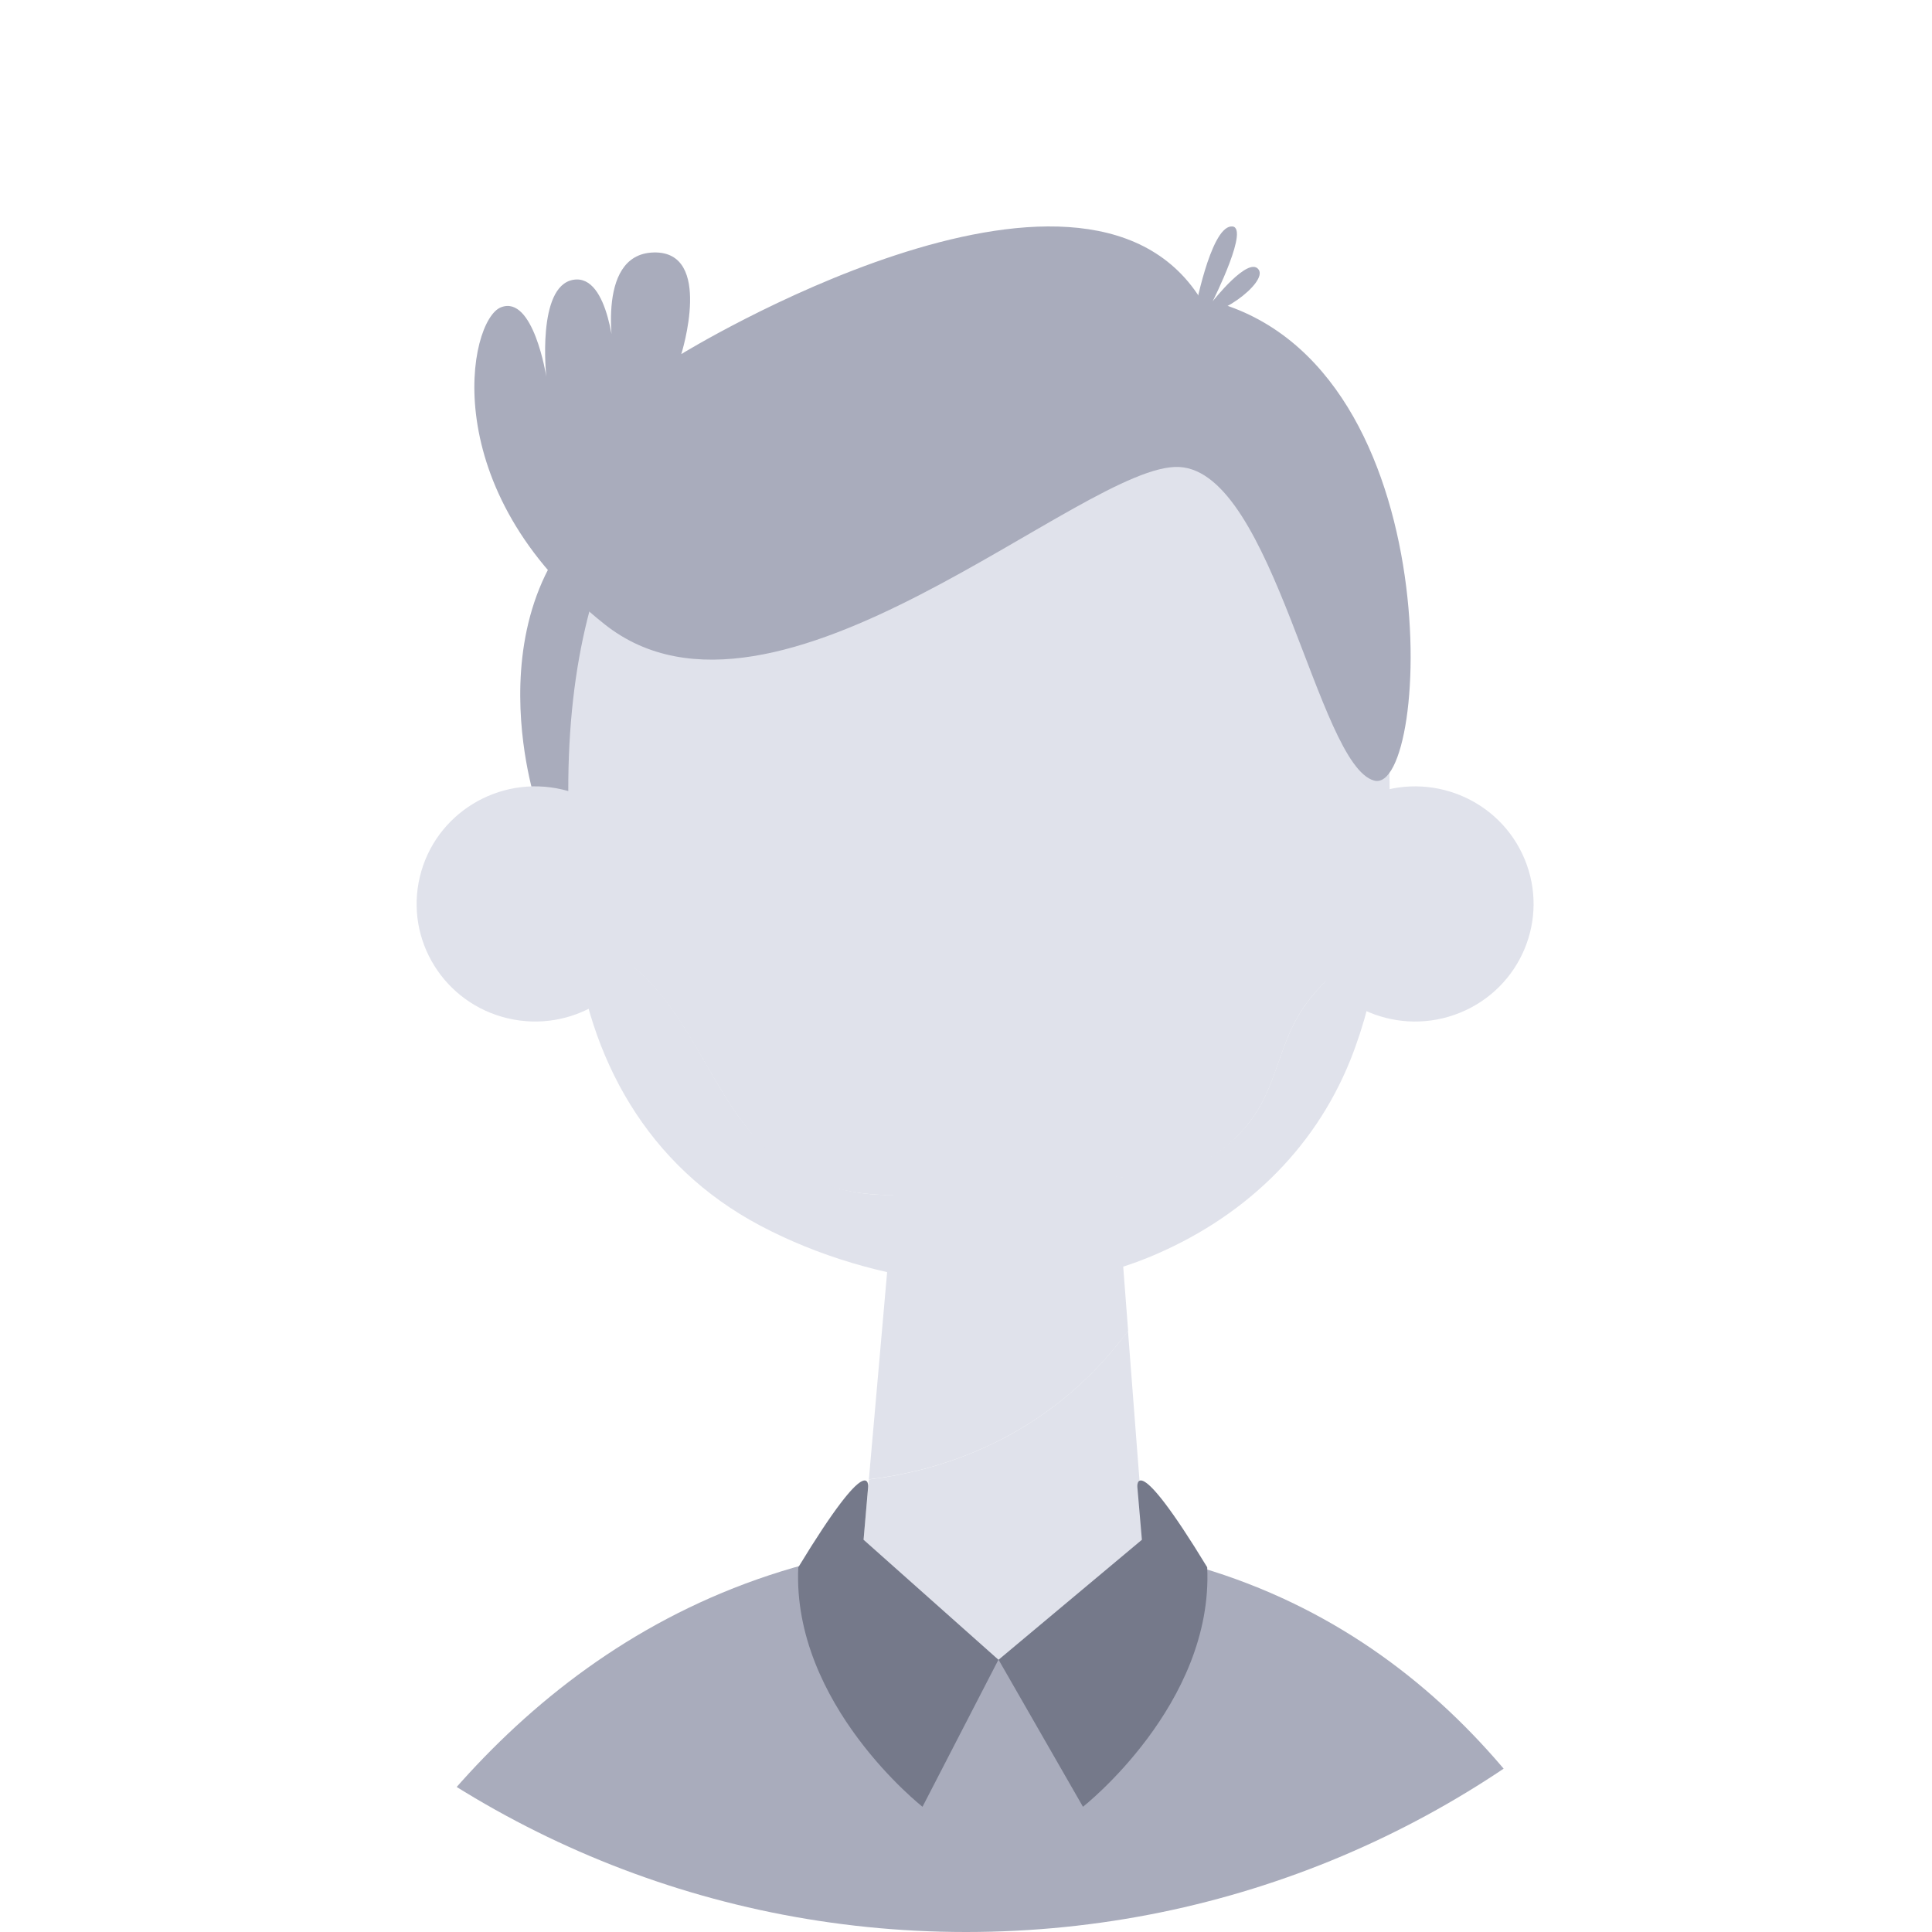
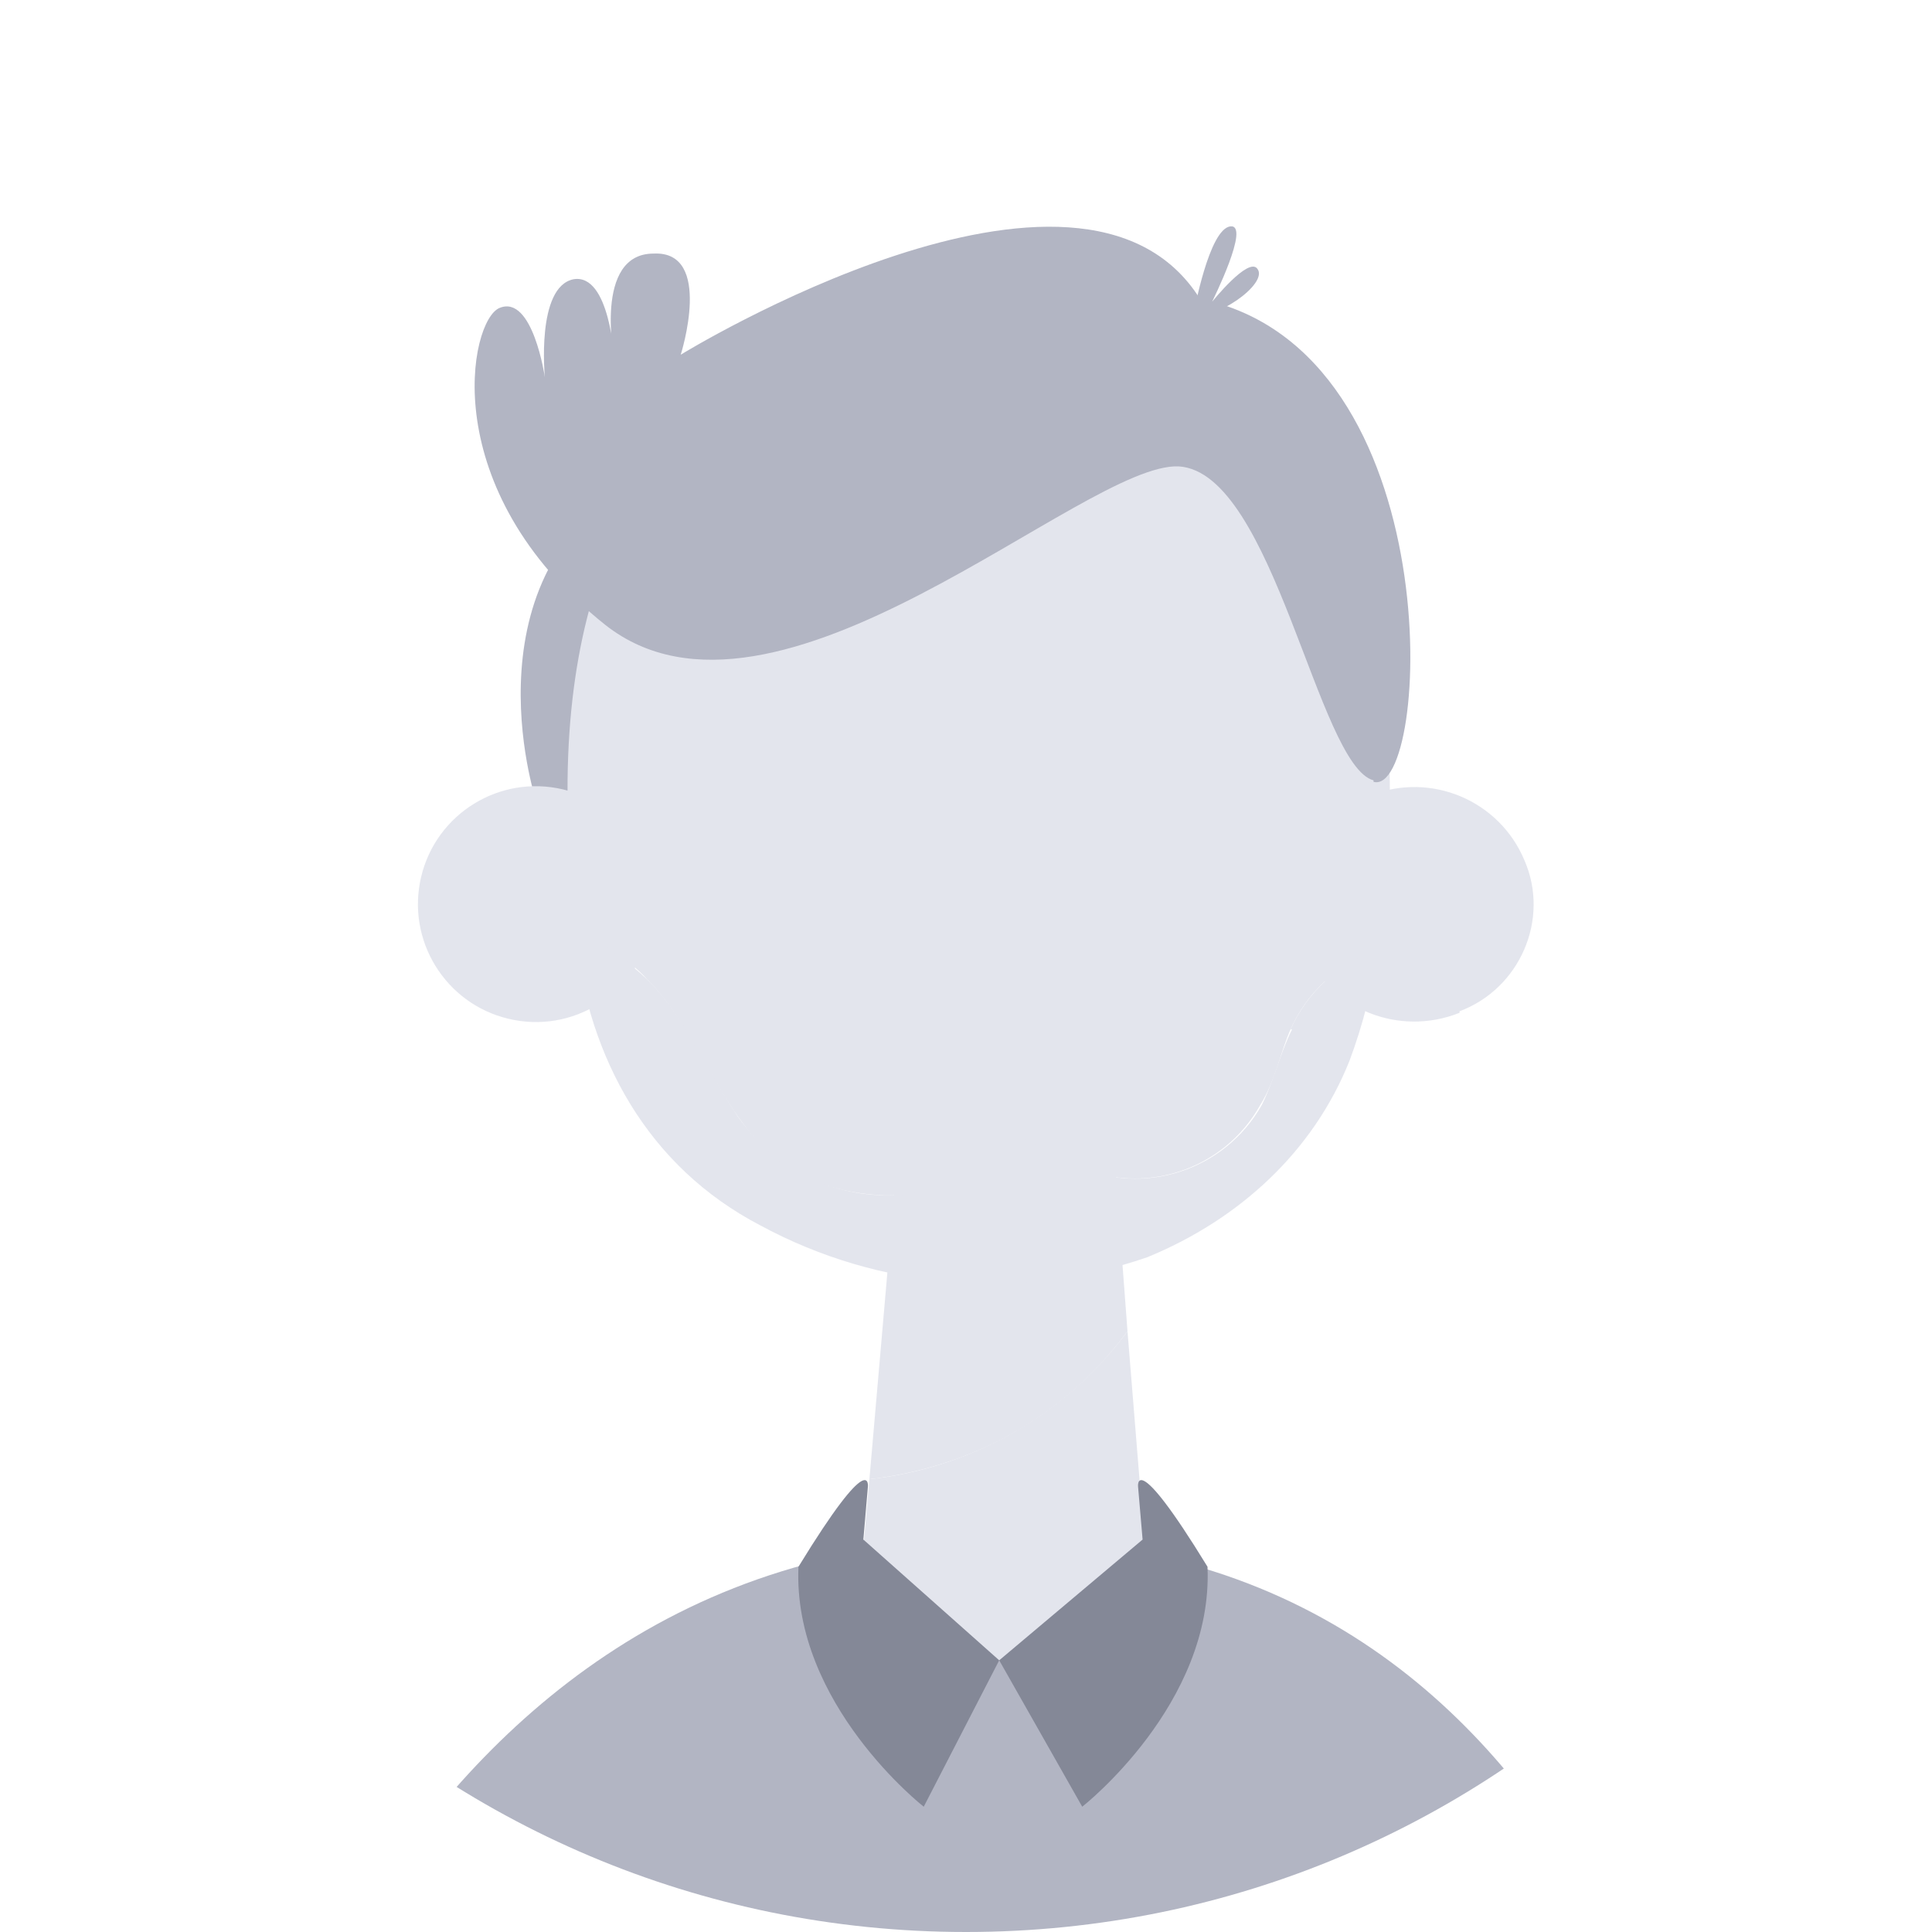
- <svg xmlns="http://www.w3.org/2000/svg" width="128" height="128" viewBox="0 0 128 128" fill="none">
-   <mask id="mask0" mask-type="alpha" maskUnits="userSpaceOnUse" x="0" y="0" width="128" height="128">
+ <svg xmlns="http://www.w3.org/2000/svg" fill="none" viewBox="0 0 128 128">
+   <mask id="a" maskUnits="userSpaceOnUse" x="0" y="0" width="128" height="128">
    <circle cx="64" cy="64" r="64" fill="#E0E2EB" />
  </mask>
-   <g mask="url(#mask0)">
-     <path d="M35.452 53C35.452 53 30.392 37.393 43.201 31.218C56.02 25.053 89.427 30.899 89.427 30.899C89.427 30.899 93.332 52.871 89.196 55.739C85.07 58.608 35.452 53 35.452 53Z" fill="#A9ACBC" />
-     <path d="M43.092 61.683C44.091 57.498 41.481 53.3 37.263 52.309C33.044 51.317 28.814 53.907 27.815 58.093C26.816 62.279 29.425 66.476 33.644 67.467C37.863 68.459 42.093 65.869 43.092 61.683Z" fill="#E0E2EB" />
-     <path d="M96.743 67.09C100.751 65.452 102.662 60.9 101.011 56.922C99.359 52.945 94.771 51.049 90.763 52.688C86.754 54.326 84.844 58.879 86.495 62.856C88.146 66.833 92.734 68.729 96.743 67.09Z" fill="#E0E2EB" />
-     <path d="M74.741 88.17L73.416 70.859L59.794 72.712L57.565 98.01C62.062 97.482 69.38 95.44 74.741 88.17Z" fill="#E0E2EB" />
-     <path d="M85.552 68.18C84.799 69.813 84.397 71.616 83.534 73.19C81.185 77.463 75.654 79.235 71.217 77.154C69.912 76.546 68.728 75.63 67.302 75.371C65.997 75.132 64.592 75.51 63.588 76.377C62.745 77.104 62.173 78.14 61.209 78.688C60.527 79.066 59.714 79.156 58.931 79.166C54.805 79.206 51.332 77.313 48.973 74.026C46.835 71.048 45.489 67.513 42.88 64.873C41.464 63.439 39.738 62.363 37.981 61.357C38.001 61.557 38.021 61.756 38.051 61.965C38.965 70.142 42.9 77.253 50.378 81.207C57.877 85.171 68.085 86.586 76.066 83.319C82.249 80.789 87.027 76.297 89.467 70.222C90.38 67.941 91.002 65.461 91.404 62.881C88.864 63.638 86.686 65.74 85.552 68.18Z" fill="#E0E2EB" />
-     <path d="M91.906 47.035C90.511 19.387 67.814 19.795 67.814 19.795C67.814 19.795 37.539 17.484 37.65 52.474C37.409 56.398 37.569 57.722 37.971 61.378C39.728 62.384 41.454 63.459 42.87 64.894C46.604 68.668 47.929 74.624 52.436 77.463C54.253 78.608 56.431 79.106 58.579 79.166C59.633 79.196 60.748 79.106 61.601 78.489C62.243 78.021 62.655 77.294 63.207 76.716C64.291 75.59 65.978 75.082 67.503 75.421C68.838 75.71 69.963 76.567 71.187 77.154C73.335 78.18 75.885 78.349 78.154 77.622C80.422 76.895 82.39 75.282 83.534 73.2C84.407 71.616 84.799 69.824 85.552 68.19C86.676 65.75 88.864 63.648 91.394 62.922C92.217 57.663 92.157 52.045 91.906 47.035Z" fill="#E0E2EB" />
-     <path d="M14 151C14 151 23.837 102 66.158 102C108.479 102 114 151 114 151H14Z" fill="#A9ACBC" />
-     <path d="M57.566 98.02L56.582 109.155C56.582 109.155 57.064 108.916 66.148 109.972C75.223 111.028 75.875 103.04 75.875 103.04L74.731 88.17C69.381 95.441 62.063 97.482 57.566 98.02Z" fill="#E0E2EB" />
-     <path d="M91.043 51.716C87.278 50.7 84.397 31.258 78.124 30.939C71.85 30.611 51.392 50.311 40.079 41.377C28.776 32.433 31.035 21.218 33.183 20.362C35.341 19.505 36.194 24.953 36.194 24.953C36.194 24.953 35.542 18.968 37.971 18.539C40.4 18.111 40.721 23.778 40.721 23.778C40.721 23.778 39.306 16.836 43.301 16.727C47.297 16.617 45.138 23.459 45.138 23.459C45.138 23.459 71.569 7.205 79.519 19.764C96.202 23.21 94.817 52.721 91.043 51.716Z" fill="#A9ACBC" />
-     <path d="M79.147 20.681C79.147 20.681 80.171 15.153 81.547 15.004C82.922 14.844 80.342 19.964 80.342 19.964C80.342 19.964 82.691 16.966 83.374 17.842C84.076 18.709 80.342 21.438 79.147 20.681Z" fill="#A9ACBC" />
-     <path d="M57.214 102.014L66.148 109.962L61.119 119.703C61.119 119.703 52.466 112.92 52.888 103.837C57.757 95.829 57.516 98.518 57.516 98.518L57.214 102.014Z" fill="#75798A" />
-     <path d="M75.654 102.014L66.158 109.962L71.749 119.703C71.749 119.703 80.402 112.92 79.981 103.837C75.112 95.829 75.353 98.518 75.353 98.518L75.654 102.014Z" fill="#75798A" />
+   <g mask="url(#a)">
+     <path d="M35.5 53s-5.1-15.6 7.7-21.8C56 25.1 89.4 31 89.4 31s4 22-.2 24.8c-4.1 3-53.7-2.7-53.7-2.7z" fill="#A9ACBC" />
+     <path d="M43 61.7c1-4.2-1.5-8.4-5.7-9.4a7.8 7.8 0 10-3.6 15.2c4.2 1 8.4-1.6 9.4-5.8zM96.7 67c4-1.5 6-6.1 4.3-10a7.9 7.9 0 00-10.2-4.3c-4 1.6-6 6.2-4.3 10.2 1.6 4 6.2 5.8 10.2 4.2zM74.7 88.2l-1.3-17.3-13.6 1.8L57.6 98c4.5-.5 11.8-2.6 17.1-9.8z" fill="#E0E2EB" />
+     <path d="M85.6 68.2c-.8 1.6-1.2 3.4-2 5a9.6 9.6 0 01-12.4 4c-1.3-.7-2.5-1.6-3.9-1.8-1.3-.3-2.7.1-3.7 1-.9.7-1.4 1.7-2.4 2.3-.7.4-1.5.5-2.3.5-4.1 0-7.6-1.9-10-5.2-2-3-3.4-6.5-6-9.1a22.3 22.3 0 00-5-3.5l.2.6c.9 8.1 4.8 15.3 12.3 19.2A32 32 0 0076 83.3c6.1-2.5 11-7 13.4-13 .9-2.4 1.5-4.8 1.9-7.4a9.9 9.9 0 00-5.8 5.3z" fill="#E0E2EB" />
+     <path d="M92 47c-1.5-27.6-24.2-27.2-24.2-27.2s-30.3-2.3-30.2 32.7c-.2 3.9 0 5.2.4 8.9 1.7 1 3.5 2 4.9 3.5 3.7 3.8 5 9.7 9.5 12.6 1.9 1.1 4 1.6 6.2 1.7 1 0 2.1 0 3-.7.6-.5 1-1.2 1.6-1.8 1-1.1 2.8-1.6 4.3-1.3 1.3.3 2.5 1.2 3.7 1.8a9.5 9.5 0 0012.3-4c1-1.6 1.3-3.4 2-5a9.7 9.7 0 015.9-5.3c.8-5.2.8-10.9.5-15.9z" fill="#E0E2EB" />
+     <path d="M14 151s9.8-49 52.2-49c42.3 0 47.8 49 47.8 49H14z" fill="#A9ACBC" />
+     <path d="M57.6 98l-1 11.2s.5-.3 9.5.8c9.1 1 9.8-7 9.8-7l-1.2-14.8A24.6 24.6 0 0157.6 98z" fill="#E0E2EB" />
+     <path d="M91 51.7c-3.7-1-6.6-20.4-12.9-20.8-6.3-.3-26.7 19.4-38 10.5-11.3-9-9-20.2-7-21 2.2-.9 3 4.6 3 4.6s-.6-6 1.9-6.5c2.4-.4 2.7 5.3 2.7 5.3s-1.4-7 2.6-7c4-.2 1.8 6.7 1.8 6.7s26.5-16.3 34.4-3.7c16.7 3.4 15.3 33 11.5 32z" fill="#A9ACBC" />
+     <path d="M79.1 20.7s1-5.5 2.4-5.7c1.4-.2-1.2 5-1.2 5s2.4-3 3-2.2c.8 1-3 3.6-4.2 2.9z" fill="#A9ACBC" />
+     <path d="M57.2 102l9 8-5 9.7s-8.7-6.8-8.3-15.9c4.9-8 4.6-5.3 4.6-5.3l-.3 3.5zM75.7 102l-9.5 8 5.5 9.7s8.7-6.8 8.3-15.9c-4.9-8-4.6-5.3-4.6-5.3l.3 3.5z" fill="#75798A" />
  </g>
</svg>
